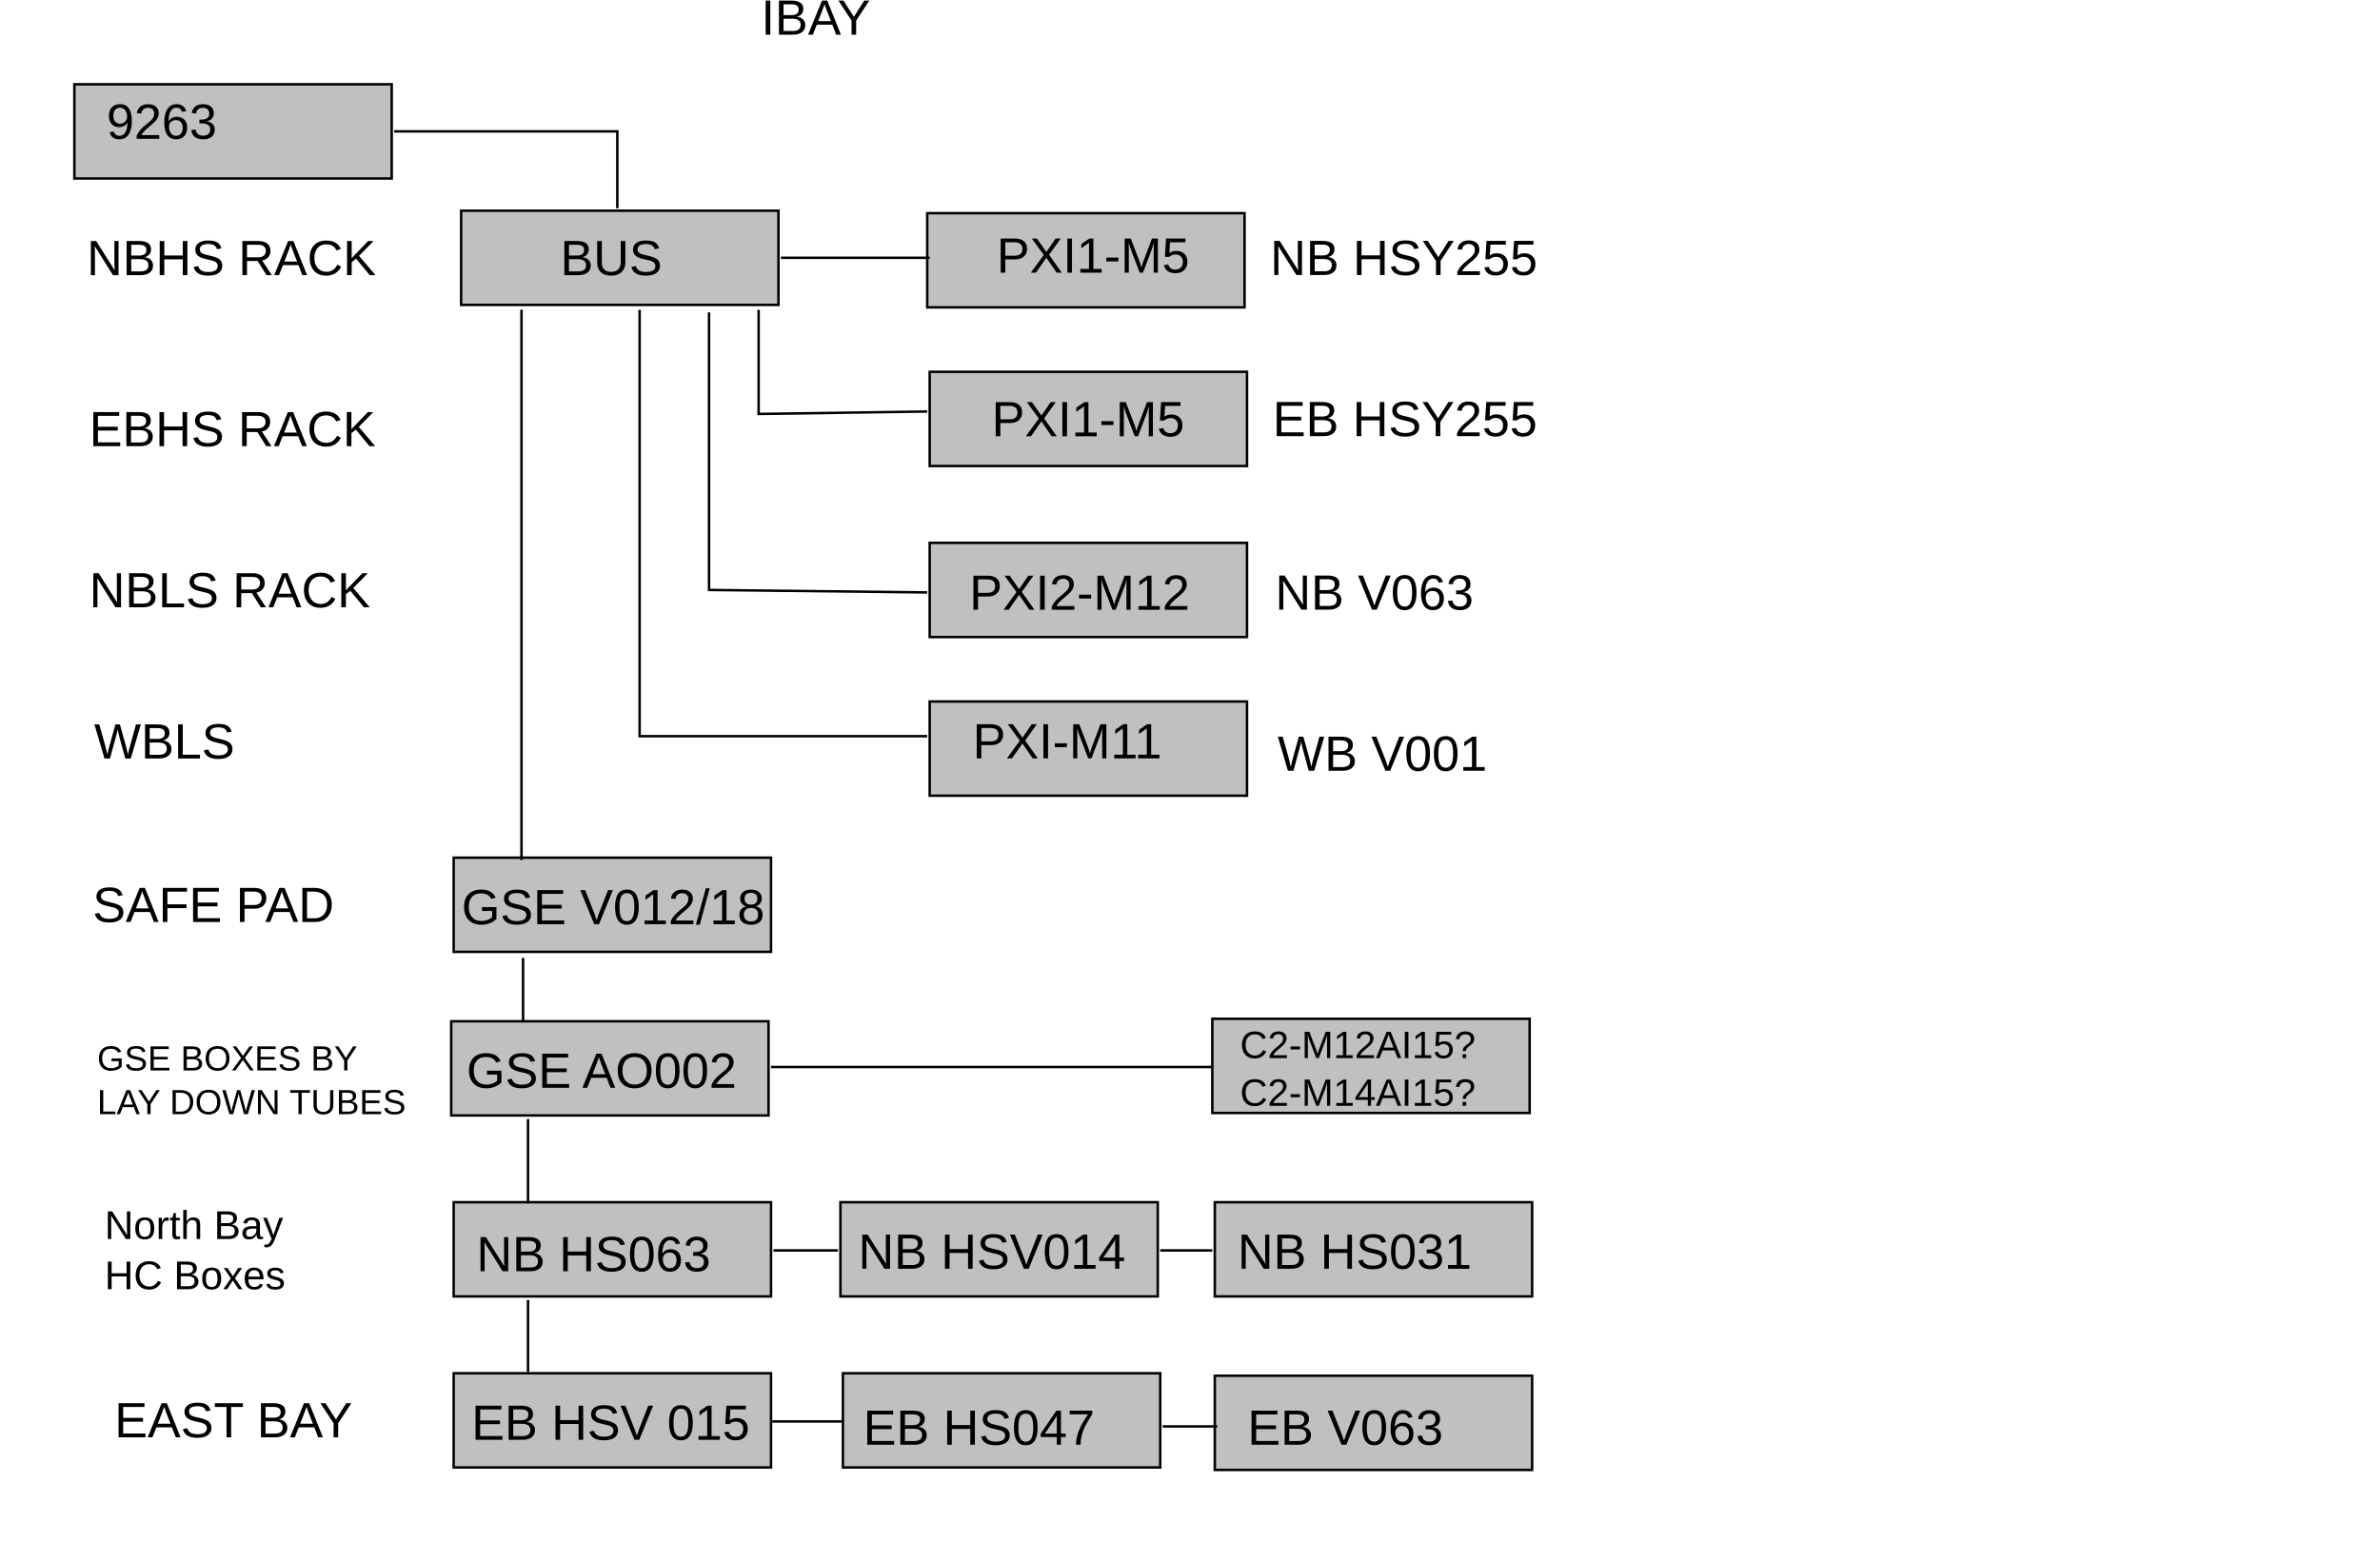
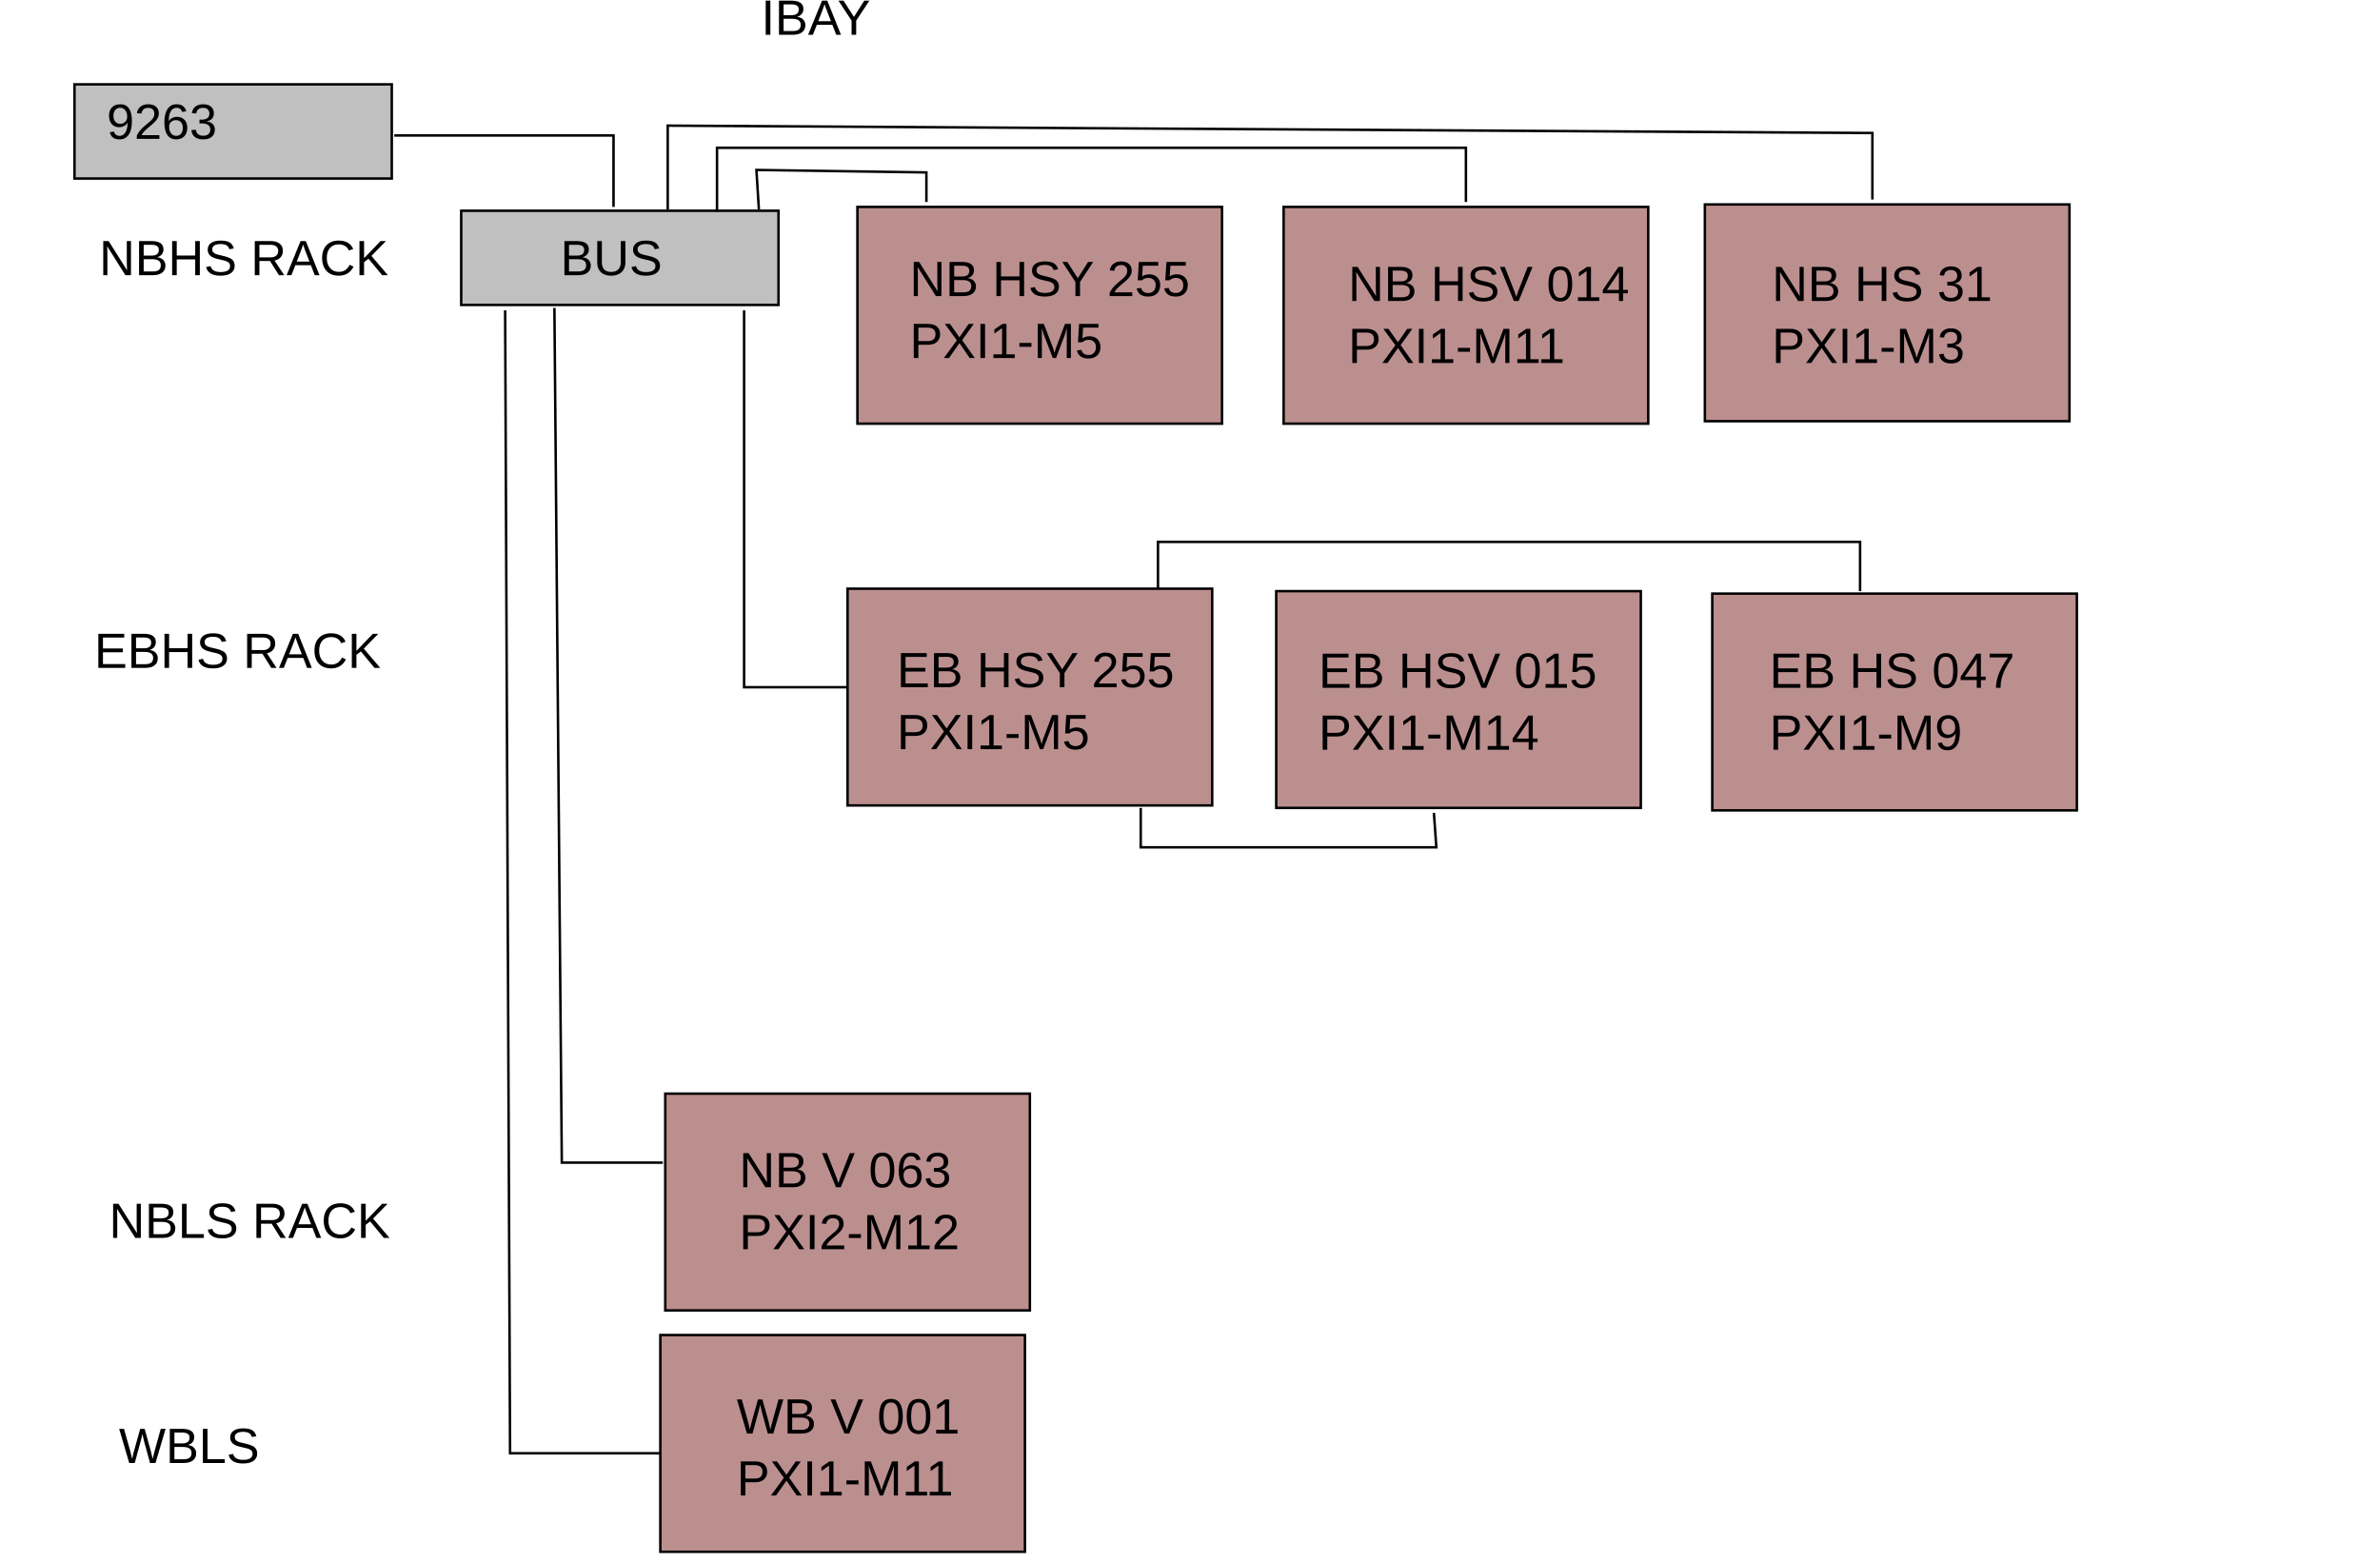
- <svg xmlns="http://www.w3.org/2000/svg" width="960px" height="630px" viewBox="0 0 960 630" preserveAspectRatio="xMidYMid meet">
+ <svg xmlns="http://www.w3.org/2000/svg" width="960px" height="630px" viewBox="0 -0.031 960 630.062" preserveAspectRatio="xMidYMid meet">
  <rect id="svgEditorBackground" x="0" y="0" width="960" height="630" style="fill: none; stroke: none;" />
  <rect x="30" y="34" style="fill:silver;stroke:black;stroke-width:1px;" id="e1_rectangle" width="128" height="38" />
  <text style="fill:black;font-family:Arial;font-size:20px;" x="43" y="56" id="e2_texte">9263</text>
  <text style="fill:black;font-family:Arial;font-size:20px;" x="32" y="14" id="e3_texte">
    <tspan x="307">IBAY</tspan>
    <tspan x="32" dy="1.25em" />
  </text>
-   <text style="fill:black;font-family:Arial;font-size:20px;" x="35" y="111" id="e4_texte">NBHS RACK</text>
+   <text style="fill:black;font-family:Arial;font-size:20px;" x="39.969" y="111" id="e4_texte">NBHS RACK</text>
  <rect x="186" y="85" style="fill:silver;stroke:black;stroke-width:1px;" id="e2_rectangle" width="128" height="38" />
-   <rect x="374" y="86" style="fill:silver;stroke:black;stroke-width:1px;" id="e3_rectangle" width="128" height="38" />
-   <line id="e10_line" x1="315" y1="104" x2="375" y2="104" style="stroke:black;fill:none;stroke-width:1px;" />
-   <polyline style="stroke:black;fill:none;stroke-width:1px;" id="e11_polyline" points="159 53 249 53 249 84" />
  <text style="fill:black;font-family:Arial;font-size:20px;" x="226" y="111" id="e12_texte">BUS</text>
-   <text style="fill:black;font-family:Arial;font-size:20px;" x="402" y="110" id="e13_texte">PXI1-M5</text>
-   <text style="fill:black;font-family:Arial;font-size:20px;" x="36" y="180" id="e14_texte">EBHS RACK</text>
-   <rect x="375" y="150" style="fill:silver;stroke:black;stroke-width:1px;" id="e4_rectangle" width="128" height="38" />
-   <polyline style="stroke:black;fill:none;stroke-width:1px;" id="e15_polyline" points="306 125 306 167 374 166" />
-   <text style="fill:black;font-family:Arial;font-size:20px;" x="400" y="176" id="e5_texte">PXI1-M5</text>
-   <rect x="375" y="219" style="fill:silver;stroke:black;stroke-width:1px;" id="e5_rectangle" width="128" height="38" />
-   <text style="fill:black;font-family:Arial;font-size:20px;" x="36" y="245" id="e17_texte">NBLS RACK</text>
-   <polyline style="stroke:black;fill:none;stroke-width:1px;" id="e18_polyline" points="286 126 286 238 374 239" />
-   <rect x="375" y="283" style="fill:silver;stroke:black;stroke-width:1px;" id="e6_rectangle" width="128" height="38" />
-   <polyline style="stroke:black;fill:none;stroke-width:1px;" id="e19_polyline" points="258 125 258 297 374 297" />
-   <text style="fill:black;font-family:Arial;font-size:20px;" x="38" y="306" id="e20_texte">WBLS</text>
-   <text style="fill:black;font-family:Arial;font-size:20px;" x="391" y="246" id="e21_texte">PXI2-M12</text>
-   <rect x="183" y="346" style="fill:silver;stroke:black;stroke-width:1px;" id="e7_rectangle" width="128" height="38" />
+   <text style="fill:black;font-family:Arial;font-size:20px;" x="37.988" y="269.441" id="e14_texte">EBHS RACK</text>
+   <text style="fill:black;font-family:Arial;font-size:20px;" x="43.95" y="499.41" id="e17_texte">NBLS RACK</text>
+   <text style="fill:black;font-family:Arial;font-size:20px;" x="47.938" y="590.223" id="e20_texte">WBLS</text>
  <text style="fill:black;font-family:Arial;font-size:20px;" x="244" y="372" id="e22_texte" />
-   <text style="fill:black;font-family:Arial;font-size:20px;" x="37.349" y="371.951" id="e23_texte">SAFE PAD</text>
-   <line id="e24_line" x1="210.349" y1="124.95" x2="210.349" y2="346.951" style="stroke:black;fill:none;stroke-width:1px;" />
-   <text style="fill:black;font-family:Arial;font-size:20px;" x="392.349" y="305.951" id="e25_texte">PXI-M11</text>
-   <text style="fill:black;font-family:Arial;font-size:20px;" x="512.35" y="110.95" id="e26_texte">NB HSY255</text>
-   <text style="fill:black;font-family:Arial;font-size:20px;" x="513.35" y="175.95" id="e27_texte">EB HSY255</text>
-   <text style="fill:black;font-family:Arial;font-size:20px;" x="514.35" y="245.951" id="e28_texte">NB V063</text>
-   <text style="fill:black;font-family:Arial;font-size:20px;" x="515.35" y="310.951" id="e29_texte">WB V001</text>
  <text style="fill:black;font-family:Arial;font-size:20px;" x="225.985" y="364.448" id="e31_texte" />
-   <rect x="182" y="412" style="fill:silver;stroke:black;stroke-width:1px;" id="e8_rectangle" width="128" height="38" />
-   <rect x="489.001" y="411" style="fill:silver;stroke:black;stroke-width:1px;" id="e9_rectangle" width="128" height="38" />
-   <rect x="183" y="485" style="fill:silver;stroke:black;stroke-width:1px;" id="e10_rectangle" width="128" height="38" />
-   <rect x="339" y="485" style="fill:silver;stroke:black;stroke-width:1px;" id="e11_rectangle" width="128" height="38" />
-   <rect x="490.001" y="485" style="fill:silver;stroke:black;stroke-width:1px;" id="e12_rectangle" width="128" height="38" />
-   <rect x="183" y="554" style="fill:silver;stroke:black;stroke-width:1px;" id="e13_rectangle" width="128" height="38" />
-   <rect x="340" y="554" style="fill:silver;stroke:black;stroke-width:1px;" id="e14_rectangle" width="128" height="38" />
-   <rect x="490" y="555" style="fill:silver;stroke:black;stroke-width:1px;" id="e15_rectangle" width="128" height="38" />
-   <line id="e33_line" x1="210.985" y1="386.448" x2="210.985" y2="412.448" style="stroke:black;fill:none;stroke-width:1px;" />
-   <line id="e34_line" x1="310.985" y1="430.448" x2="488.985" y2="430.448" style="stroke:black;fill:none;stroke-width:1px;" />
-   <line id="e35_line" x1="212.985" y1="451.449" x2="212.985" y2="485.449" style="stroke:black;fill:none;stroke-width:1px;" />
-   <line id="e36_line" x1="212.985" y1="524.449" x2="212.985" y2="553.449" style="stroke:black;fill:none;stroke-width:1px;" />
-   <line id="e37_line" x1="311.985" y1="504.449" x2="337.985" y2="504.449" style="stroke:black;fill:none;stroke-width:1px;" />
-   <line id="e38_line" x1="310.985" y1="573.449" x2="339.985" y2="573.449" style="stroke:black;fill:none;stroke-width:1px;" />
-   <line id="e39_line" x1="467.985" y1="504.449" x2="488.985" y2="504.449" style="stroke:black;fill:none;stroke-width:1px;" />
-   <line id="e40_line" x1="468.985" y1="575.449" x2="490.985" y2="575.449" style="stroke:black;fill:none;stroke-width:1px;" />
-   <text style="fill:black;font-family:Arial;font-size:20px;" x="186.185" y="372.848" id="e41_texte">GSE V012/18</text>
-   <text style="fill:black;font-family:Arial;font-size:14.1px;" x="39.184" y="431.848" id="e42_texte">
-     <tspan x="39.184">GSE BOXES BY </tspan>
-     <tspan x="39.184" dy="1.25em">LAY DOWN TUBES</tspan>
+   <polyline style="stroke:black;fill:none;stroke-width:1px;" id="e1_polyline" points="159.006 54.627 247.453 54.627 247.453 83.447" />
+   <rect x="345.839" y="83.447" style="fill:rosybrown;stroke:black;stroke-width:1px;" id="e3_rectangle" width="147.081" height="87.453" />
+   <rect x="517.764" y="83.447" style="fill:rosybrown;stroke:black;stroke-width:1px;" id="e7_rectangle" width="147.081" height="87.453" />
+   <rect x="687.701" y="82.453" style="fill:rosybrown;stroke:black;stroke-width:1px;" id="e8_rectangle" width="147.081" height="87.453" />
+   <rect x="341.863" y="237.484" style="fill:rosybrown;stroke:black;stroke-width:1px;" id="e9_rectangle" width="147.081" height="87.453" />
+   <rect x="514.783" y="238.478" style="fill:rosybrown;stroke:black;stroke-width:1px;" id="e10_rectangle" width="147.081" height="87.453" />
+   <rect x="690.683" y="239.472" style="fill:rosybrown;stroke:black;stroke-width:1px;" id="e11_rectangle" width="147.081" height="87.453" />
+   <polyline style="stroke:black;fill:none;stroke-width:1px;" id="e4_polyline" points="306.087 84.441 305.093 68.54 373.665 69.534 373.665 81.459" />
+   <polyline style="stroke:black;fill:none;stroke-width:1px;" id="e5_polyline" points="289.193 85.434 289.193 59.596 591.304 59.596 591.304 81.459" />
+   <polyline style="stroke:black;fill:none;stroke-width:1px;" id="e6_polyline" points="269.317 84.441 269.317 50.652 755.28 53.633 755.28 80.466" />
+   <polyline style="stroke:black;fill:none;stroke-width:1px;" id="e7_polyline" points="300.124 125.186 300.124 277.236 341.863 277.236" />
+   <polyline style="stroke:black;fill:none;stroke-width:1px;" id="e8_polyline" points="489.938 281.211" />
+   <polyline style="stroke:black;fill:none;stroke-width:1px;" id="e9_polyline" points="467.081 237.484 467.081 218.602 750.311 218.602 750.311 238.478" />
+   <polyline style="stroke:black;fill:none;stroke-width:1px;" id="e10_polyline" points="460.124 325.931 460.124 341.832 579.379 341.832 578.385 327.919" />
+   <rect x="268.323" y="441.211" style="fill:rosybrown;stroke:black;stroke-width:1px;" id="e12_rectangle" width="147.081" height="87.453" />
+   <rect x="266.335" y="538.602" style="fill:rosybrown;stroke:black;stroke-width:1px;" id="e13_rectangle" width="147.081" height="87.453" />
+   <polyline style="stroke:black;fill:none;stroke-width:1px;" id="e11_polyline" points="223.602 124.192 226.584 469.037 267.329 469.037" />
+   <polyline style="stroke:black;fill:none;stroke-width:1px;" id="e12_polyline" points="203.727 125.186 205.714 586.304 266.335 586.304" />
+   <text style="fill:black;font-family:Arial;font-size:20px;" x="361.739" y="277.236" id="e13_texte">
+     <tspan x="361.739">EB HSY 255</tspan>
+     <tspan x="361.739" dy="1.25em">PXI1-M5</tspan>
  </text>
-   <text style="fill:black;font-family:Arial;font-size:16.2px;" x="42.184" y="499.849" id="e43_texte">
-     <tspan x="42.184">North Bay</tspan>
-     <tspan x="42.184" dy="1.25em">HC Boxes</tspan>
+   <text style="fill:black;font-family:Arial;font-size:20px;" x="298.137" y="478.975" id="e15_texte">
+     <tspan x="298.137">NB V 063</tspan>
+     <tspan x="298.137" dy="1.25em">PXI2-M12</tspan>
  </text>
-   <text style="fill:black;font-family:Arial;font-size:20px;" x="46.184" y="579.849" id="e44_texte">EAST BAY</text>
-   <text style="fill:black;font-family:Arial;font-size:20px;" x="188.185" y="438.848" id="e45_texte">GSE AO002</text>
-   <text style="fill:black;font-family:Arial;font-size:20px;" x="192.185" y="512.849" id="e46_texte">NB HS063</text>
-   <text style="fill:black;font-family:Arial;font-size:20px;" x="190.185" y="580.849" id="e47_texte">EB HSV 015</text>
-   <text style="fill:black;font-family:Arial;font-size:15.4px;" x="500.185" y="426.848" id="e48_texte">
-     <tspan x="500.185">C2-M12AI15?</tspan>
-     <tspan x="500.185" dy="1.25em">C2-M14AI15?</tspan>
+   <text style="fill:black;font-family:Arial;font-size:20px;" x="297.143" y="578.354" id="e16_texte">
+     <tspan x="297.143">WB V 001</tspan>
+     <tspan x="297.143" dy="1.25em">PXI1-M11</tspan>
  </text>
-   <text style="fill:black;font-family:Arial;font-size:20px;" x="346.185" y="511.849" id="e49_texte">NB HSV014</text>
-   <text style="fill:black;font-family:Arial;font-size:20px;" x="499.185" y="511.849" id="e50_texte">NB HS031</text>
-   <text style="fill:black;font-family:Arial;font-size:20px;" x="348.185" y="582.849" id="e51_texte">EB HS047</text>
-   <text style="fill:black;font-family:Arial;font-size:20px;" x="503.185" y="582.849" id="e52_texte">EB V063</text>
+   <text style="fill:black;font-family:Arial;font-size:20px;" x="531.876" y="277.466" id="e18_texte">
+     <tspan x="531.876">EB HSV 015</tspan>
+     <tspan x="531.876" dy="1.25em">PXI1-M14</tspan>
+     <tspan x="531.876" dy="1.25em" />
+   </text>
+   <text style="fill:black;font-family:Arial;font-size:20px;" x="713.74" y="277.466" id="e19_texte">
+     <tspan x="713.74">EB HS 047</tspan>
+     <tspan x="713.74" dy="1.25em">PXI1-M9</tspan>
+   </text>
+   <text style="fill:black;font-family:Arial;font-size:20px;" x="366.927" y="119.421" id="e21_texte">
+     <tspan x="366.927">NB HSY 255</tspan>
+     <tspan x="366.927" dy="1.25em">PXI1-M5</tspan>
+   </text>
+   <text style="fill:black;font-family:Arial;font-size:20px;" x="543.821" y="121.409" id="e23_texte">
+     <tspan x="543.821">NB HSV 014</tspan>
+     <tspan x="543.821" dy="1.25em">PXI1-M11</tspan>
+   </text>
+   <text style="fill:black;font-family:Arial;font-size:20px;" x="714.753" y="121.409" id="e24_texte">
+     <tspan x="714.753">NB HS 31</tspan>
+     <tspan x="714.753" dy="1.25em">PXI1-M3</tspan>
+   </text>
</svg>
